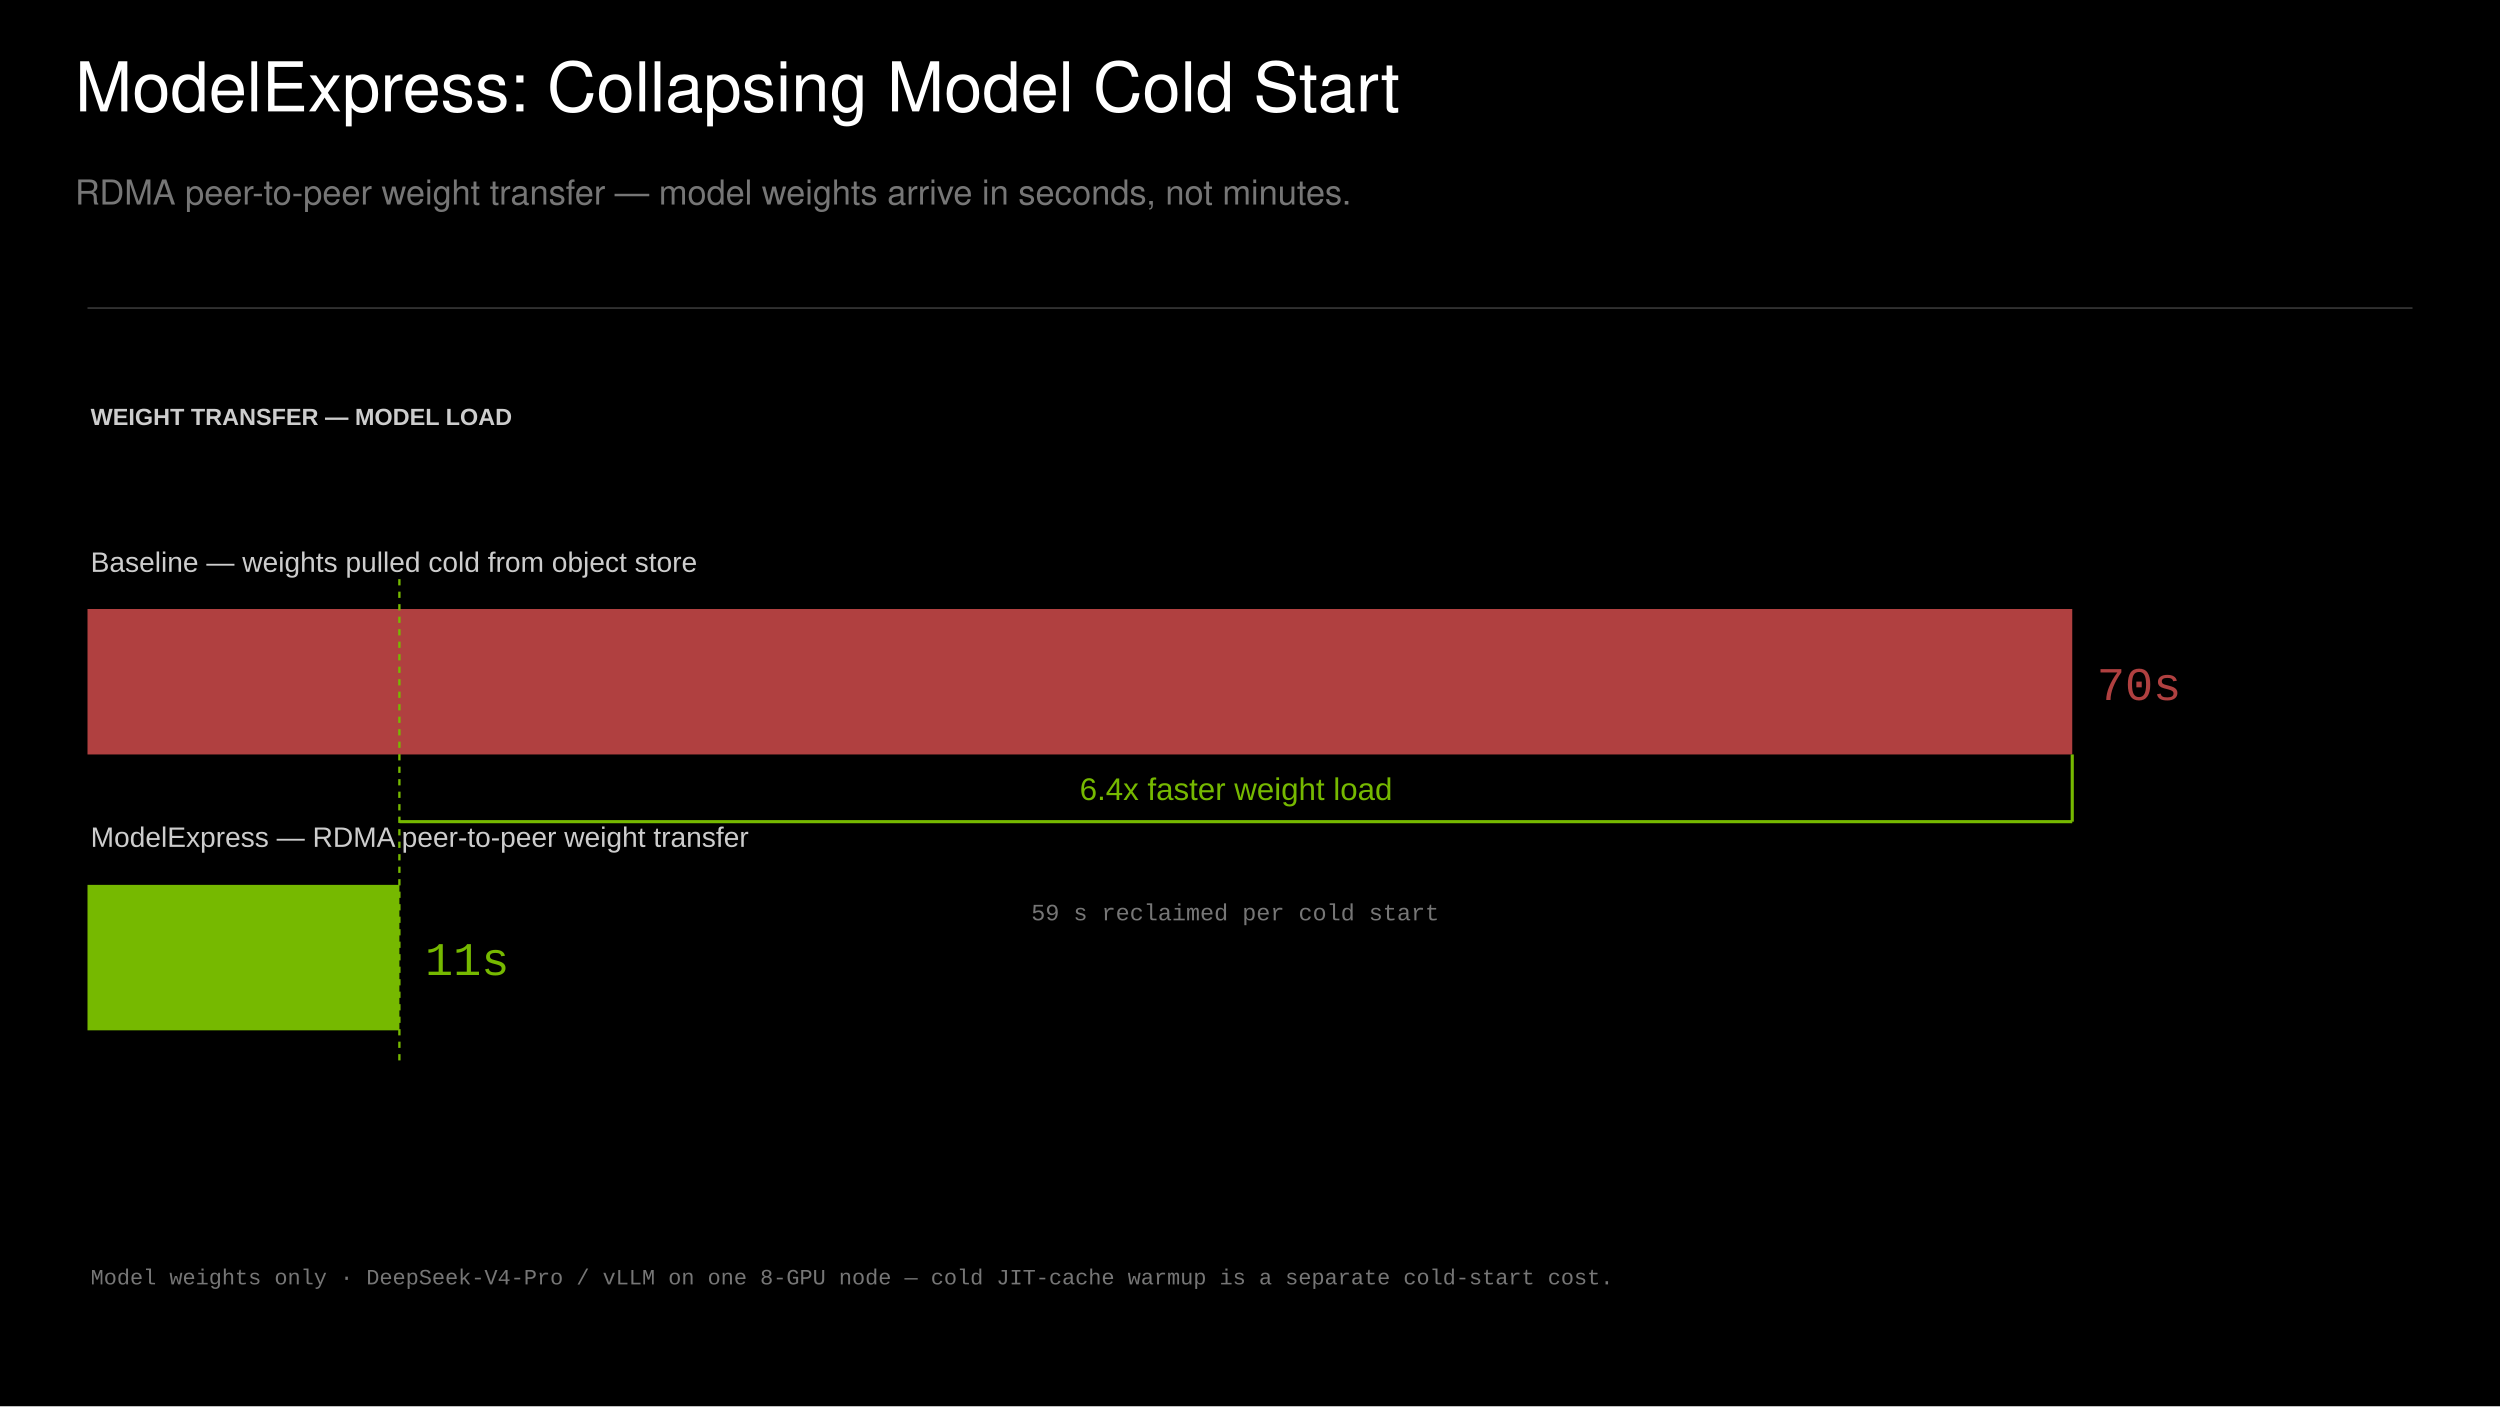
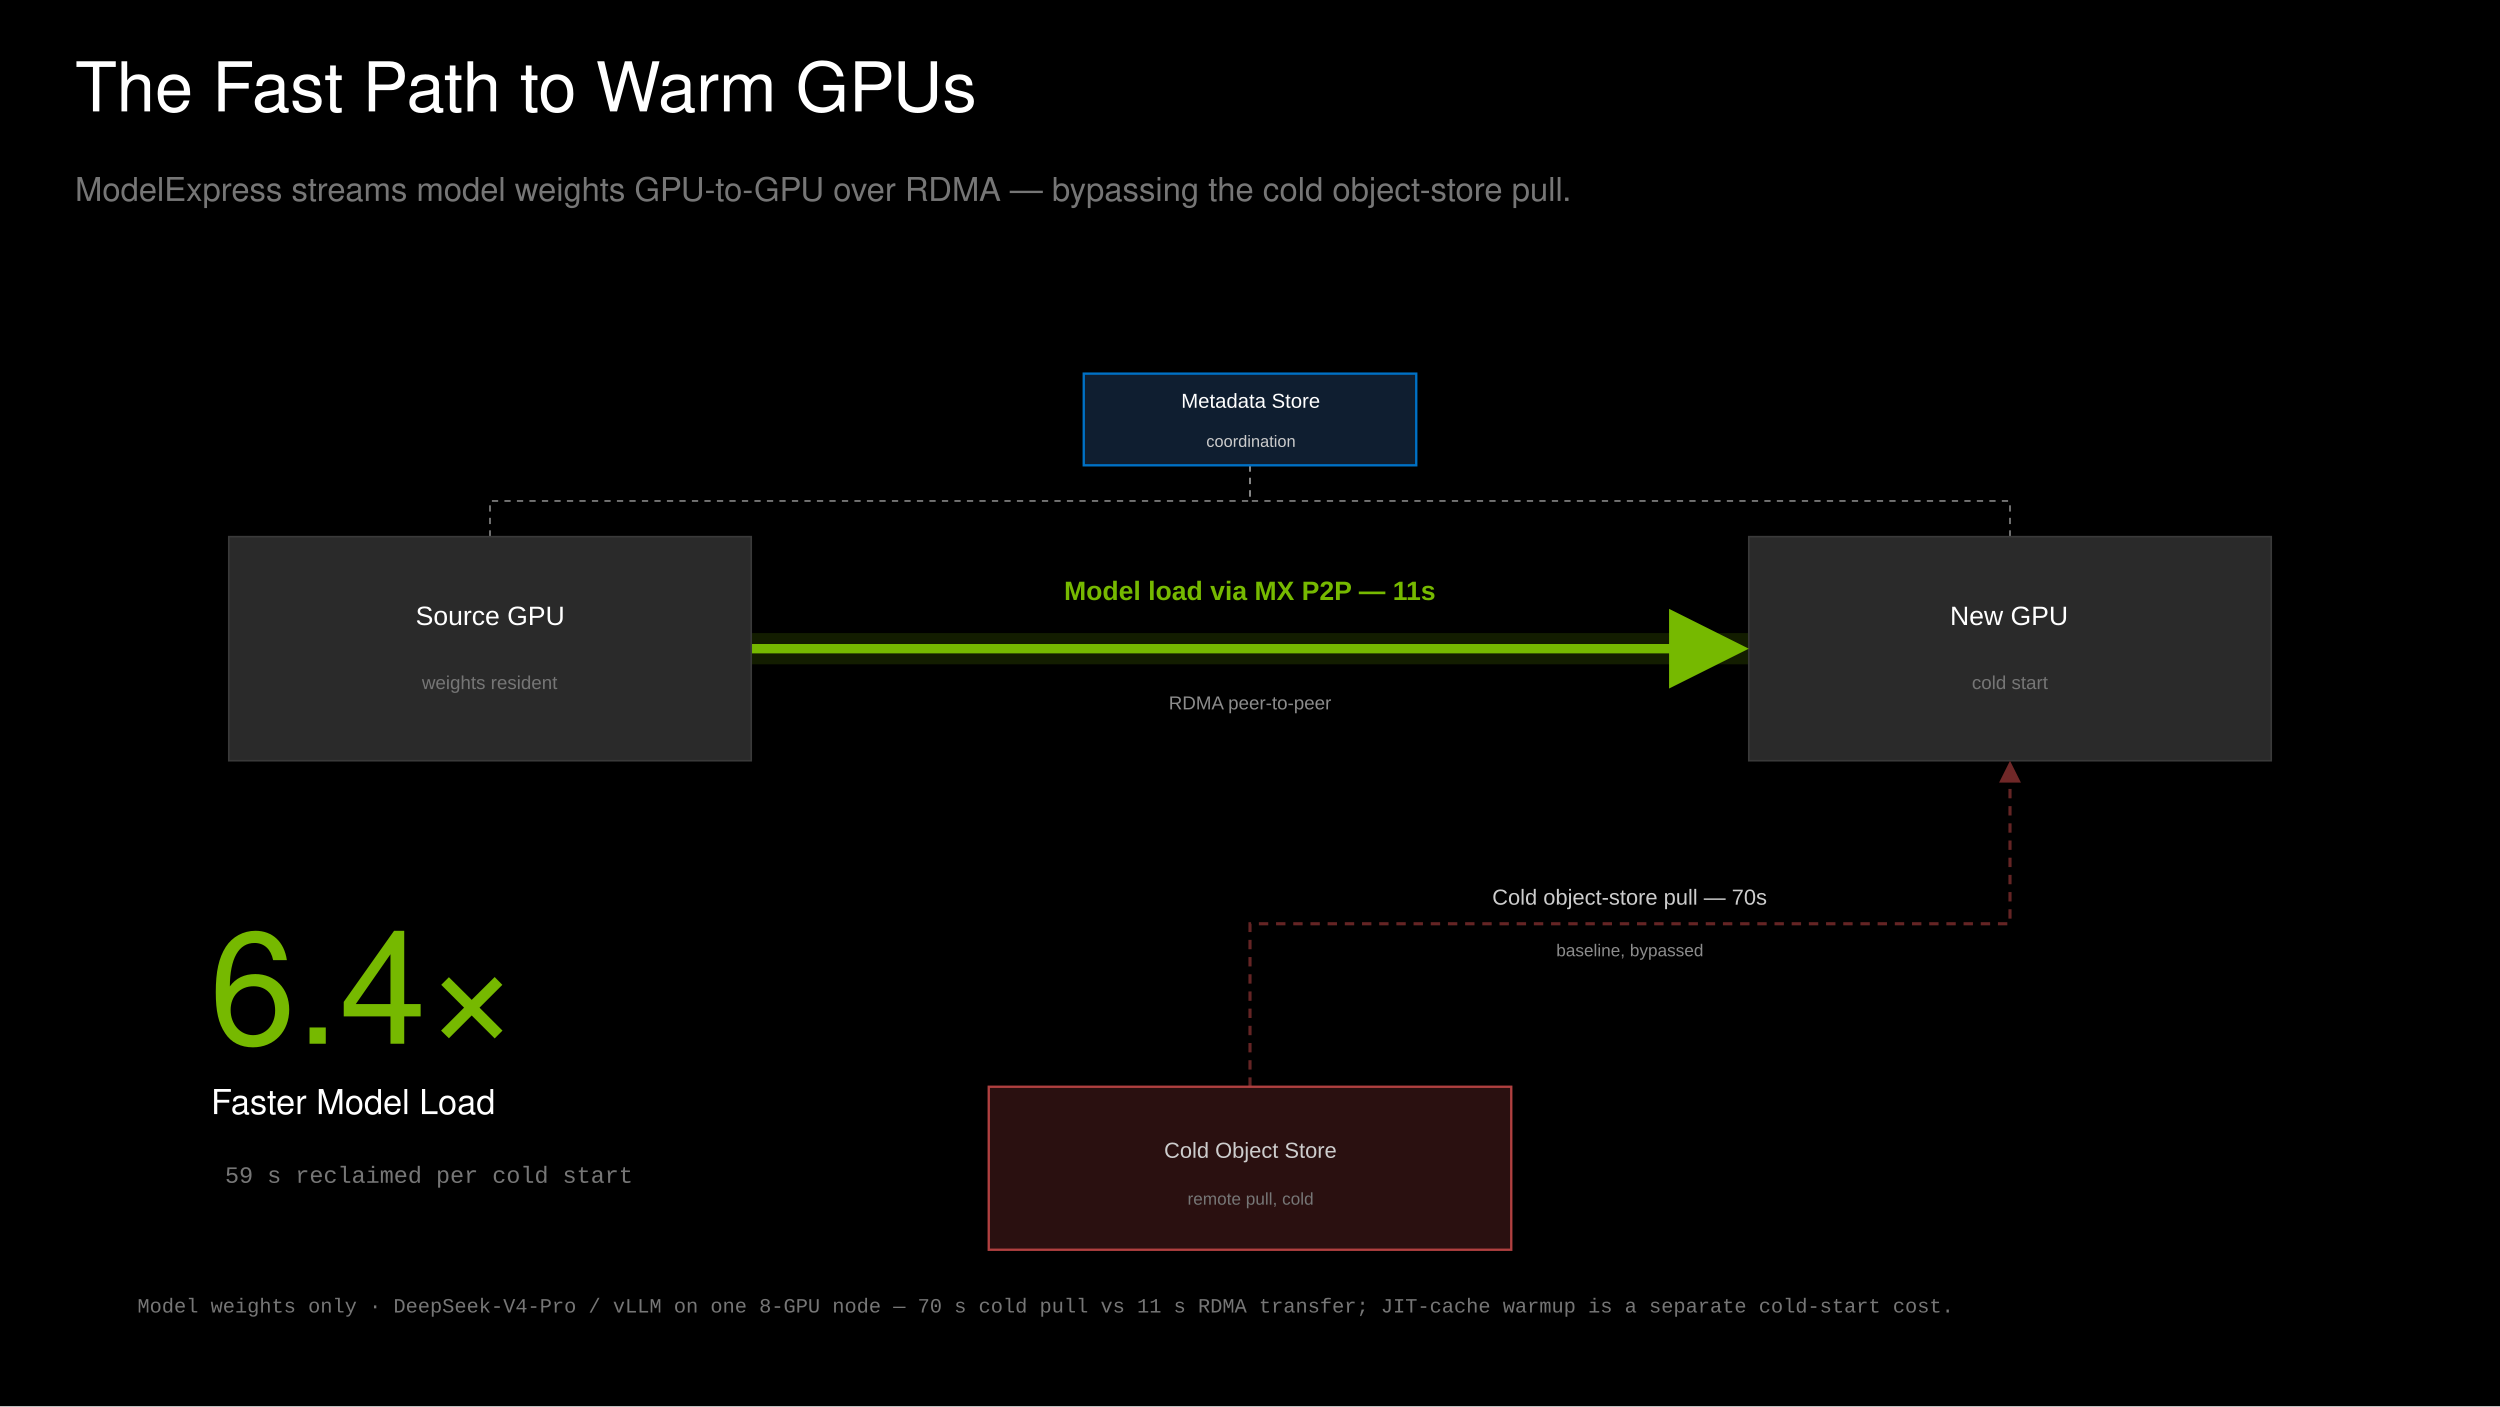
<svg xmlns="http://www.w3.org/2000/svg" class="main-svg" width="1600" height="900" style="" viewBox="0 0 1600 900">
  <rect x="0" y="0" width="1600" height="900" style="fill: rgb(0, 0, 0); fill-opacity: 1;" />
-   <defs id="defs-e5dcbd">
+   <defs id="defs-33d7fd">
    <g class="clips">
-       <clipPath id="clipe5dcbdxyplot" class="plotclip">
-         <rect width="1488" height="642" />
-       </clipPath>
-       <clipPath class="axesclip" id="clipe5dcbdx">
-         <rect x="56" y="0" width="1488" height="900" />
-       </clipPath>
-       <clipPath class="axesclip" id="clipe5dcbdy">
-         <rect x="0" y="210" width="1600" height="642" />
-       </clipPath>
-       <clipPath class="axesclip" id="clipe5dcbdxy">
-         <rect x="56" y="210" width="1488" height="642" />
+       <clipPath id="clip33d7fdxyplot" class="plotclip">
+         <rect width="1520" height="652" />
+       </clipPath>
+       <clipPath class="axesclip" id="clip33d7fdx">
+         <rect x="40" y="0" width="1520" height="900" />
+       </clipPath>
+       <clipPath class="axesclip" id="clip33d7fdy">
+         <rect x="0" y="200" width="1600" height="652" />
+       </clipPath>
+       <clipPath class="axesclip" id="clip33d7fdxy">
+         <rect x="40" y="200" width="1520" height="652" />
      </clipPath>
    </g>
    <g class="gradients" />
    <g class="patterns" />
  </defs>
  <g class="bglayer" />
  <g class="layer-below">
    <g class="imagelayer" />
    <g class="shapelayer" />
  </g>
  <g class="cartesianlayer">
    <g class="subplot xy">
      <g class="layer-subplot">
        <g class="shapelayer" />
        <g class="imagelayer" />
      </g>
      <g class="minor-gridlayer">
        <g class="x" />
        <g class="y" />
      </g>
      <g class="gridlayer">
        <g class="x" />
        <g class="y" />
      </g>
      <g class="zerolinelayer" />
      <g class="layer-between">
        <g class="shapelayer" />
        <g class="imagelayer" />
      </g>
      <path class="xlines-below" />
      <path class="ylines-below" />
      <g class="overlines-below" />
      <g class="xaxislayer-below" />
      <g class="yaxislayer-below" />
      <g class="overaxes-below" />
      <g class="overplot">
-         <g class="xy" transform="translate(56,210)" clip-path="url(#clipe5dcbdxyplot)" />
+         <g class="xy" transform="translate(40,200)" clip-path="url(#clip33d7fdxyplot)">
+           <g class="scatterlayer mlayer">
+             <g class="trace scatter tracecb6cf6" style="stroke-miterlimit: 2; opacity: 1;">
+               <g class="fills" />
+               <g class="errorbars" />
+               <g class="lines">
+                 <path class="js-line" d="M760,97.8L760,120.62L273.6,120.62L273.6,143.44" style="vector-effect: none; fill: none; stroke: rgb(140, 140, 140); stroke-opacity: 1; stroke-dasharray: 4, 4; stroke-width: 1px; opacity: 1;" />
+               </g>
+               <g class="points" />
+               <g class="text" />
+             </g>
+             <g class="trace scatter tracef38e64" style="stroke-miterlimit: 2; opacity: 1;">
+               <g class="fills" />
+               <g class="errorbars" />
+               <g class="lines">
+                 <path class="js-line" d="M760,97.8L760,120.62L1246.4,120.62L1246.4,143.44" style="vector-effect: none; fill: none; stroke: rgb(140, 140, 140); stroke-opacity: 1; stroke-dasharray: 4, 4; stroke-width: 1px; opacity: 1;" />
+               </g>
+               <g class="points" />
+               <g class="text" />
+             </g>
+             <g class="trace scatter tracef84852" style="stroke-miterlimit: 2; opacity: 0.9;">
+               <g class="fills" />
+               <g class="errorbars" />
+               <g class="lines">
+                 <path class="js-line" d="M760,495.52L760,391.2L1246.4,391.2L1246.4,297.31" style="vector-effect: none; fill: none; stroke: rgb(112, 40, 40); stroke-opacity: 1; stroke-dasharray: 6, 5; stroke-width: 2px; opacity: 1;" />
+               </g>
+               <g class="points" />
+               <g class="text" />
+             </g>
+             <g class="trace scatter trace008483" style="stroke-miterlimit: 2; opacity: 0.16;">
+               <g class="fills" />
+               <g class="errorbars" />
+               <g class="lines">
+                 <path class="js-line" d="M440.8,215.16L1079.2,215.16" style="vector-effect: none; fill: none; stroke: rgb(118, 185, 0); stroke-opacity: 1; stroke-width: 20px; opacity: 1;" />
+               </g>
+               <g class="points" />
+               <g class="text" />
+             </g>
+             <g class="trace scatter tracefd5677" style="stroke-miterlimit: 2; opacity: 1;">
+               <g class="fills" />
+               <g class="errorbars" />
+               <g class="lines">
+                 <path class="js-line" d="M440.8,215.16L1042.72,215.16" style="vector-effect: none; fill: none; stroke: rgb(118, 185, 0); stroke-opacity: 1; stroke-width: 6px; opacity: 1;" />
+               </g>
+               <g class="points" />
+               <g class="text" />
+             </g>
+           </g>
+         </g>
      </g>
      <g class="zerolinelayer-above" />
      <path class="xlines-above crisp" d="M0,0" style="fill: none;" />
      <path class="ylines-above crisp" d="M0,0" style="fill: none;" />
      <g class="overlines-above" />
      <g class="xaxislayer-above" />
      <g class="yaxislayer-above" />
      <g class="overaxes-above" />
    </g>
  </g>
  <g class="polarlayer" />
  <g class="smithlayer" />
  <g class="ternarylayer" />
  <g class="geolayer" />
  <g class="funnelarealayer" />
  <g class="pielayer" />
  <g class="iciclelayer" />
  <g class="treemaplayer" />
  <g class="sunburstlayer" />
  <g class="glimages" />
-   <defs id="topdefs-e5dcbd">
+   <defs id="topdefs-33d7fd">
    <g class="clips" />
  </defs>
  <g class="layer-above">
    <g class="imagelayer" />
    <g class="shapelayer">
-       <g class="shape-group" data-index="0">
-         <path data-index="0" fill-rule="evenodd" d="M56,197.16L1544,197.16" style="opacity: 1; stroke: rgb(58, 58, 58); stroke-opacity: 1; fill: rgb(0, 0, 0); fill-opacity: 0; stroke-width: 1px;" />
-       </g>
-       <g class="shape-group" data-index="1" clip-path="url(#clipe5dcbdx)">
-         <path data-index="1" fill-rule="evenodd" d="M56,482.85H1326.24V389.76H56Z" style="opacity: 1; stroke: rgb(0, 0, 0); stroke-opacity: 0; fill: rgb(176, 64, 64); fill-opacity: 1; stroke-width: 0px;" />
-       </g>
-       <g class="shape-group" data-index="2" clip-path="url(#clipe5dcbdx)">
-         <path data-index="2" fill-rule="evenodd" d="M56,659.4H255.61V566.31H56Z" style="opacity: 1; stroke: rgb(0, 0, 0); stroke-opacity: 0; fill: rgb(118, 185, 0); fill-opacity: 1; stroke-width: 0px;" />
-       </g>
-       <g class="shape-group" data-index="3" clip-path="url(#clipe5dcbdx)">
-         <path data-index="3" fill-rule="evenodd" d="M255.61,678.66L255.61,370.5" style="opacity: 1; stroke: rgb(118, 185, 0); stroke-opacity: 1; fill: rgb(0, 0, 0); fill-opacity: 0; stroke-dasharray: 4, 4; stroke-width: 1.5px;" />
-       </g>
-       <g class="shape-group" data-index="4" clip-path="url(#clipe5dcbdx)">
-         <path data-index="4" fill-rule="evenodd" d="M255.61,525.864L1326.24,525.864" style="opacity: 1; stroke: rgb(118, 185, 0); stroke-opacity: 1; fill: rgb(0, 0, 0); fill-opacity: 0; stroke-width: 2px;" />
-       </g>
-       <g class="shape-group" data-index="5" clip-path="url(#clipe5dcbdx)">
-         <path data-index="5" fill-rule="evenodd" d="M1326.24,525.864L1326.24,482.85" style="opacity: 1; stroke: rgb(118, 185, 0); stroke-opacity: 1; fill: rgb(0, 0, 0); fill-opacity: 0; stroke-width: 2px;" />
+       <g class="shape-group" data-index="0" clip-path="url(#clip33d7fdxy)">
+         <path data-index="0" fill-rule="evenodd" d="M146.4,486.88H480.8V343.44H146.4Z" style="opacity: 1; stroke: rgb(58, 58, 58); stroke-opacity: 1; fill: rgb(42, 42, 42); fill-opacity: 1; stroke-width: 1px;" />
+       </g>
+       <g class="shape-group" data-index="1" clip-path="url(#clip33d7fdxy)">
+         <path data-index="1" fill-rule="evenodd" d="M1119.2,486.88H1453.6V343.44H1119.2Z" style="opacity: 1; stroke: rgb(58, 58, 58); stroke-opacity: 1; fill: rgb(42, 42, 42); fill-opacity: 1; stroke-width: 1px;" />
+       </g>
+       <g class="shape-group" data-index="2" clip-path="url(#clip33d7fdxy)">
+         <path data-index="2" fill-rule="evenodd" d="M693.6,297.8H906.4V239.12H693.6Z" style="opacity: 1; stroke: rgb(0, 113, 197); stroke-opacity: 1; fill: rgb(15, 30, 48); fill-opacity: 1; stroke-width: 1.5px;" />
+       </g>
+       <g class="shape-group" data-index="3" clip-path="url(#clip33d7fdxy)">
+         <path data-index="3" fill-rule="evenodd" d="M632.8,799.84H967.2V695.52H632.8Z" style="opacity: 1; stroke: rgb(176, 64, 64); stroke-opacity: 1; fill: rgb(42, 16, 16); fill-opacity: 1; stroke-width: 1.5px;" />
      </g>
    </g>
  </g>
  <g class="infolayer">
    <g class="g-gtitle">
-       <text class="gtitle" x="48" y="40.5" text-anchor="start" dy="0.7em" style="opacity: 1; font-family: 'Helvetica Neue', Helvetica, Arial, sans-serif; font-size: 44px; fill: rgb(255, 255, 255); fill-opacity: 1; font-weight: 300; white-space: pre;">ModelExpress: Collapsing Model Cold Start</text>
-       <text class="gtitle-subtitle" x="48" y="115.5" text-anchor="start" dy="0.7em" style="opacity: 1; font-family: 'Helvetica Neue', Helvetica, Arial, sans-serif; font-size: 22px; fill: rgb(118, 118, 118); fill-opacity: 1; font-weight: 300; white-space: pre;">RDMA peer-to-peer weight transfer — model weights arrive in seconds, not minutes.</text>
+       <text class="gtitle" x="48" y="40.5" text-anchor="start" dy="0.7em" style="opacity: 1; font-family: 'Helvetica Neue', Helvetica, Arial, sans-serif; font-size: 44px; fill: rgb(255, 255, 255); fill-opacity: 1; font-weight: 300; white-space: pre;">The Fast Path to Warm GPUs</text>
+       <text class="gtitle-subtitle" x="48" y="113.9" text-anchor="start" dy="0.7em" style="opacity: 1; font-family: 'Helvetica Neue', Helvetica, Arial, sans-serif; font-size: 21px; fill: rgb(118, 118, 118); fill-opacity: 1; font-weight: 300; white-space: pre;">ModelExpress streams model weights GPU-to-GPU over RDMA — bypassing the cold object-store pull.</text>
    </g>
    <g class="annotation" data-index="0" style="opacity: 1;">
-       <g class="annotation-text-g" transform="rotate(0,193,266.91)">
-         <g class="cursor-pointer" transform="translate(56,256)">
-           <rect class="bg" x="0.5" y="0.5" width="273" height="20" style="stroke-width: 1px; stroke: rgb(0, 0, 0); stroke-opacity: 0; fill: rgb(0, 0, 0); fill-opacity: 0;" />
-           <text class="annotation-text" text-anchor="middle" x="136.859" y="16" style="font-family: Arial, Helvetica, sans-serif; font-size: 15px; fill: rgb(205, 205, 205); fill-opacity: 1; font-weight: 600; white-space: pre;">WEIGHT TRANSFER — MODEL LOAD</text>
-         </g>
+       <g class="annotation-text-g" transform="rotate(0,1286.4,497.31)">
+         <g class="cursor-pointer" transform="translate(1284,495)">
+           <rect class="bg" x="0.5" y="0.5" width="3" height="3" style="stroke-width: 1px; stroke: rgb(0, 0, 0); stroke-opacity: 0; fill: rgb(0, 0, 0); fill-opacity: 0;" />
+           <text class="annotation-text" text-anchor="middle" x="2" y="2" style="font-family: Arial, Helvetica, sans-serif; font-size: 12px; fill: rgb(255, 255, 255); fill-opacity: 1; white-space: pre;" />
+         </g>
+       </g>
+       <g class="annotation-arrow-g" style="opacity: 1;">
+         <path d="M1286.4,495.81L1286.4,486.88" style="stroke-width: 2px; stroke: rgb(112, 40, 40); stroke-opacity: 1; stroke-dasharray: 0px, 0px, 5.29px, 8.93px;" />
+         <path d="M-3.7,-2.5V2.5L1.3,0Z" transform="translate(1286.4,490.52)rotate(-90)scale(2.8)" style="fill: rgb(112, 40, 40); stroke-width: 0;" />
      </g>
    </g>
    <g class="annotation" data-index="1" style="opacity: 1;">
-       <g class="annotation-text-g" transform="rotate(0,252,359.784)">
-         <g class="cursor-pointer" transform="translate(56,348)">
-           <rect class="bg" x="0.5" y="0.5" width="391" height="23" style="stroke-width: 1px; stroke: rgb(0, 0, 0); stroke-opacity: 0; fill: rgb(0, 0, 0); fill-opacity: 0;" />
-           <text class="annotation-text" text-anchor="middle" x="196.102" y="18" style="font-family: Arial, Helvetica, sans-serif; font-size: 18px; fill: rgb(205, 205, 205); fill-opacity: 1; white-space: pre;">Baseline — weights pulled cold from object store</text>
-         </g>
+       <g class="annotation-text-g" transform="rotate(0,1082.72,415.16)">
+         <g class="cursor-pointer" transform="translate(1081,413)">
+           <rect class="bg" x="0.5" y="0.5" width="3" height="3" style="stroke-width: 1px; stroke: rgb(0, 0, 0); stroke-opacity: 0; fill: rgb(0, 0, 0); fill-opacity: 0;" />
+           <text class="annotation-text" text-anchor="middle" x="2" y="2" style="font-family: Arial, Helvetica, sans-serif; font-size: 12px; fill: rgb(255, 255, 255); fill-opacity: 1; white-space: pre;" />
+         </g>
+       </g>
+       <g class="annotation-arrow-g" style="opacity: 1;">
+         <path d="M1084.22,415.16L1119.2,415.16" style="stroke-width: 6px; stroke: rgb(118, 185, 0); stroke-opacity: 1; stroke-dasharray: 0px, 0px, 21.72px, 34.98px;" />
+         <path d="M-3.7,-2.5V2.5L1.3,0Z" transform="translate(1105.94,415.16)scale(10.2)" style="fill: rgb(118, 185, 0); stroke-width: 0;" />
      </g>
    </g>
    <g class="annotation" data-index="2" style="opacity: 1;">
-       <g class="annotation-text-g" transform="rotate(0,268.5,536.334)">
-         <g class="cursor-pointer" transform="translate(56,524)">
-           <rect class="bg" x="0.5" y="0.5" width="424" height="23" style="stroke-width: 1px; stroke: rgb(0, 0, 0); stroke-opacity: 0; fill: rgb(0, 0, 0); fill-opacity: 0;" />
-           <text class="annotation-text" text-anchor="middle" x="212.586" y="18" style="font-family: Arial, Helvetica, sans-serif; font-size: 18px; fill: rgb(205, 205, 205); fill-opacity: 1; white-space: pre;">ModelExpress — RDMA peer-to-peer weight transfer</text>
+       <g class="annotation-text-g" transform="rotate(0,313.6,394.3)">
+         <g class="cursor-pointer" transform="translate(264,383)">
+           <rect class="bg" x="0.5" y="0.5" width="98" height="22" style="stroke-width: 1px; stroke: rgb(0, 0, 0); stroke-opacity: 0; fill: rgb(0, 0, 0); fill-opacity: 0;" />
+           <text class="annotation-text" text-anchor="middle" x="49.719" y="17" style="font-family: Arial, Helvetica, sans-serif; font-size: 17px; fill: rgb(255, 255, 255); fill-opacity: 1; white-space: pre;">Source GPU</text>
        </g>
      </g>
    </g>
    <g class="annotation" data-index="3" style="opacity: 1;">
-       <g class="annotation-text-g" transform="rotate(0,1369.24,436.305)">
-         <g class="cursor-pointer" transform="translate(1340,415)">
-           <rect class="bg" x="0.5" y="0.5" width="57" height="42" style="stroke-width: 1px; stroke: rgb(0, 0, 0); stroke-opacity: 0; fill: rgb(0, 0, 0); fill-opacity: 0;" />
-           <text class="annotation-text" text-anchor="middle" x="29.008" y="33" style="font-family: 'Roboto Mono', 'SF Mono', Menlo, Consolas, 'Liberation Mono', monospace; font-size: 30px; fill: rgb(176, 64, 64); fill-opacity: 1; font-weight: 500; white-space: pre;">70s</text>
+       <g class="annotation-text-g" transform="rotate(0,313.6,437.33)">
+         <g class="cursor-pointer" transform="translate(268,428)">
+           <rect class="bg" x="0.5" y="0.5" width="90" height="17" style="stroke-width: 1px; stroke: rgb(0, 0, 0); stroke-opacity: 0; fill: rgb(0, 0, 0); fill-opacity: 0;" />
+           <text class="annotation-text" text-anchor="middle" x="45.359" y="13" style="font-family: Arial, Helvetica, sans-serif; font-size: 12px; fill: rgb(118, 118, 118); fill-opacity: 1; white-space: pre;">weights resident</text>
        </g>
      </g>
    </g>
    <g class="annotation" data-index="4" style="opacity: 1;">
-       <g class="annotation-text-g" transform="rotate(0,298.61,612.855)">
-         <g class="cursor-pointer" transform="translate(270,591)">
-           <rect class="bg" x="0.5" y="0.5" width="57" height="42" style="stroke-width: 1px; stroke: rgb(0, 0, 0); stroke-opacity: 0; fill: rgb(0, 0, 0); fill-opacity: 0;" />
-           <text class="annotation-text" text-anchor="middle" x="29.008" y="33" style="font-family: 'Roboto Mono', 'SF Mono', Menlo, Consolas, 'Liberation Mono', monospace; font-size: 30px; fill: rgb(118, 185, 0); fill-opacity: 1; font-weight: 500; white-space: pre;">11s</text>
+       <g class="annotation-text-g" transform="rotate(0,1286.4,394.3)">
+         <g class="cursor-pointer" transform="translate(1246,383)">
+           <rect class="bg" x="0.5" y="0.5" width="79" height="22" style="stroke-width: 1px; stroke: rgb(0, 0, 0); stroke-opacity: 0; fill: rgb(0, 0, 0); fill-opacity: 0;" />
+           <text class="annotation-text" text-anchor="middle" x="39.789" y="17" style="font-family: Arial, Helvetica, sans-serif; font-size: 17px; fill: rgb(255, 255, 255); fill-opacity: 1; white-space: pre;">New GPU</text>
        </g>
      </g>
    </g>
    <g class="annotation" data-index="5" style="opacity: 1;">
-       <g class="annotation-text-g" transform="rotate(0,790.93,505.16)">
-         <g class="cursor-pointer" transform="translate(689,492)">
-           <rect class="bg" x="0.5" y="0.5" width="203" height="25" style="stroke-width: 1px; stroke: rgb(0, 0, 0); stroke-opacity: 0; fill: rgb(0, 0, 0); fill-opacity: 0;" />
-           <text class="annotation-text" text-anchor="middle" x="102.062" y="20" style="font-family: Arial, Helvetica, sans-serif; font-size: 20px; fill: rgb(118, 185, 0); fill-opacity: 1; font-weight: 500; white-space: pre;">6.4x faster weight load</text>
+       <g class="annotation-text-g" transform="rotate(0,1286.4,437.33)">
+         <g class="cursor-pointer" transform="translate(1260,428)">
+           <rect class="bg" x="0.5" y="0.5" width="52" height="17" style="stroke-width: 1px; stroke: rgb(0, 0, 0); stroke-opacity: 0; fill: rgb(0, 0, 0); fill-opacity: 0;" />
+           <text class="annotation-text" text-anchor="middle" x="26.344" y="13" style="font-family: Arial, Helvetica, sans-serif; font-size: 12px; fill: rgb(118, 118, 118); fill-opacity: 1; white-space: pre;">cold start</text>
        </g>
      </g>
    </g>
    <g class="annotation" data-index="6" style="opacity: 1;">
-       <g class="annotation-text-g" transform="rotate(0,790.93,582.804)">
-         <g class="cursor-pointer" transform="translate(658,571)">
+       <g class="annotation-text-g" transform="rotate(0,800,256.07)">
+         <g class="cursor-pointer" transform="translate(754,247)">
+           <rect class="bg" x="0.5" y="0.5" width="92" height="18" style="stroke-width: 1px; stroke: rgb(0, 0, 0); stroke-opacity: 0; fill: rgb(0, 0, 0); fill-opacity: 0;" />
+           <text class="annotation-text" text-anchor="middle" x="46.445" y="14" style="font-family: Arial, Helvetica, sans-serif; font-size: 13px; fill: rgb(255, 255, 255); fill-opacity: 1; white-space: pre;">Metadata Store</text>
+         </g>
+       </g>
+     </g>
+     <g class="annotation" data-index="7" style="opacity: 1;">
+       <g class="annotation-text-g" transform="rotate(0,800,282.15)">
+         <g class="cursor-pointer" transform="translate(770,274)">
+           <rect class="bg" x="0.5" y="0.5" width="60" height="15" style="stroke-width: 1px; stroke: rgb(0, 0, 0); stroke-opacity: 0; fill: rgb(0, 0, 0); fill-opacity: 0;" />
+           <text class="annotation-text" text-anchor="middle" x="30.609" y="12" style="font-family: Arial, Helvetica, sans-serif; font-size: 10.5px; fill: rgb(205, 205, 205); fill-opacity: 1; white-space: pre;">coordination</text>
+         </g>
+       </g>
+     </g>
+     <g class="annotation" data-index="8" style="opacity: 1;">
+       <g class="annotation-text-g" transform="rotate(0,800,735.94)">
+         <g class="cursor-pointer" transform="translate(743,726)">
+           <rect class="bg" x="0.5" y="0.5" width="114" height="19" style="stroke-width: 1px; stroke: rgb(0, 0, 0); stroke-opacity: 0; fill: rgb(0, 0, 0); fill-opacity: 0;" />
+           <text class="annotation-text" text-anchor="middle" x="57.25" y="15" style="font-family: Arial, Helvetica, sans-serif; font-size: 14px; fill: rgb(205, 205, 205); fill-opacity: 1; white-space: pre;">Cold Object Store</text>
+         </g>
+       </g>
+     </g>
+     <g class="annotation" data-index="9" style="opacity: 1;">
+       <g class="annotation-text-g" transform="rotate(0,800,767.24)">
+         <g class="cursor-pointer" transform="translate(758,759)">
+           <rect class="bg" x="0.5" y="0.5" width="84" height="15" style="stroke-width: 1px; stroke: rgb(0, 0, 0); stroke-opacity: 0; fill: rgb(0, 0, 0); fill-opacity: 0;" />
+           <text class="annotation-text" text-anchor="middle" x="42.359" y="12" style="font-family: Arial, Helvetica, sans-serif; font-size: 11px; fill: rgb(118, 118, 118); fill-opacity: 1; white-space: pre;">remote pull, cold</text>
+         </g>
+       </g>
+     </g>
+     <g class="annotation" data-index="10" style="opacity: 1;">
+       <g class="annotation-text-g" transform="rotate(0,800,378.65)">
+         <g class="cursor-pointer" transform="translate(679,367)">
+           <rect class="bg" x="0.5" y="0.5" width="241" height="22" style="stroke-width: 1px; stroke: rgb(0, 0, 0); stroke-opacity: 0; fill: rgb(0, 0, 0); fill-opacity: 0;" />
+           <text class="annotation-text" text-anchor="middle" x="120.891" y="17" style="font-family: Arial, Helvetica, sans-serif; font-size: 17px; fill: rgb(118, 185, 0); fill-opacity: 1; font-weight: 600; white-space: pre;">Model load via MX P2P — 11s</text>
+         </g>
+       </g>
+     </g>
+     <g class="annotation" data-index="11" style="opacity: 1;">
+       <g class="annotation-text-g" transform="rotate(0,800,450.37)">
+         <g class="cursor-pointer" transform="translate(746,441)">
+           <rect class="bg" x="0.5" y="0.5" width="107" height="17" style="stroke-width: 1px; stroke: rgb(0, 0, 0); stroke-opacity: 0; fill: rgb(0, 0, 0); fill-opacity: 0;" />
+           <text class="annotation-text" text-anchor="middle" x="54.023" y="13" style="font-family: Arial, Helvetica, sans-serif; font-size: 12px; fill: rgb(140, 140, 140); fill-opacity: 1; white-space: pre;">RDMA peer-to-peer</text>
+         </g>
+       </g>
+     </g>
+     <g class="annotation" data-index="12" style="opacity: 1;">
+       <g class="annotation-text-g" transform="rotate(0,1043.2,573.6)">
+         <g class="cursor-pointer" transform="translate(953,564)">
+           <rect class="bg" x="0.5" y="0.5" width="179" height="19" style="stroke-width: 1px; stroke: rgb(0, 0, 0); stroke-opacity: 0; fill: rgb(0, 0, 0); fill-opacity: 0;" />
+           <text class="annotation-text" text-anchor="middle" x="89.938" y="15" style="font-family: Arial, Helvetica, sans-serif; font-size: 14px; fill: rgb(205, 205, 205); fill-opacity: 1; white-space: pre;">Cold object-store pull — 70s</text>
+         </g>
+       </g>
+     </g>
+     <g class="annotation" data-index="13" style="opacity: 1;">
+       <g class="annotation-text-g" transform="rotate(0,1043.2,608.15)">
+         <g class="cursor-pointer" transform="translate(994,600)">
+           <rect class="bg" x="0.5" y="0.5" width="97" height="15" style="stroke-width: 1px; stroke: rgb(0, 0, 0); stroke-opacity: 0; fill: rgb(0, 0, 0); fill-opacity: 0;" />
+           <text class="annotation-text" text-anchor="middle" x="49.094" y="12" style="font-family: Arial, Helvetica, sans-serif; font-size: 11px; fill: rgb(140, 140, 140); fill-opacity: 1; white-space: pre;">baseline, bypassed</text>
+         </g>
+       </g>
+     </g>
+     <g class="annotation" data-index="14" style="opacity: 1;">
+       <g class="annotation-text-g" transform="rotate(0,232.7,630.32)">
+         <g class="cursor-pointer" transform="translate(131,569)">
+           <rect class="bg" x="0.5" y="0.5" width="202" height="121" style="stroke-width: 1px; stroke: rgb(0, 0, 0); stroke-opacity: 0; fill: rgb(0, 0, 0); fill-opacity: 0;" />
+           <text class="annotation-text" text-anchor="middle" x="101.5" y="99" style="font-family: 'Helvetica Neue', Helvetica, Arial, sans-serif; font-size: 100px; fill: rgb(118, 185, 0); fill-opacity: 1; font-weight: 300; white-space: pre;">6.4×</text>
+         </g>
+       </g>
+     </g>
+     <g class="annotation" data-index="15" style="opacity: 1;">
+       <g class="annotation-text-g" transform="rotate(0,225.8,705.3)">
+         <g class="cursor-pointer" transform="translate(139,690)">
+           <rect class="bg" x="0.5" y="0.5" width="173" height="29" style="stroke-width: 1px; stroke: rgb(0, 0, 0); stroke-opacity: 0; fill: rgb(0, 0, 0); fill-opacity: 0;" />
+           <text class="annotation-text" text-anchor="middle" x="87.023" y="23" style="font-family: 'Helvetica Neue', Helvetica, Arial, sans-serif; font-size: 22px; fill: rgb(255, 255, 255); fill-opacity: 1; font-weight: 300; white-space: pre;">Faster Model Load</text>
+         </g>
+       </g>
+     </g>
+     <g class="annotation" data-index="16" style="opacity: 1;">
+       <g class="annotation-text-g" transform="rotate(0,274.34,750.94)">
+         <g class="cursor-pointer" transform="translate(142,739)">
          <rect class="bg" x="0.5" y="0.5" width="264" height="23" style="stroke-width: 1px; stroke: rgb(0, 0, 0); stroke-opacity: 0; fill: rgb(0, 0, 0); fill-opacity: 0;" />
          <text class="annotation-text" text-anchor="middle" x="132.523" y="18" style="font-family: 'Roboto Mono', 'SF Mono', Menlo, Consolas, 'Liberation Mono', monospace; font-size: 15px; fill: rgb(118, 118, 118); fill-opacity: 1; white-space: pre;">59 s reclaimed per cold start</text>
        </g>
      </g>
    </g>
-     <g class="annotation" data-index="7" style="opacity: 1;">
-       <g class="annotation-text-g" transform="rotate(0,545.5,816.69)">
-         <g class="cursor-pointer" transform="translate(56,805)">
-           <rect class="bg" x="0.5" y="0.5" width="978" height="22" style="stroke-width: 1px; stroke: rgb(0, 0, 0); stroke-opacity: 0; fill: rgb(0, 0, 0); fill-opacity: 0;" />
-           <text class="annotation-text" text-anchor="middle" x="489.281" y="17" style="font-family: 'Roboto Mono', 'SF Mono', Menlo, Consolas, 'Liberation Mono', monospace; font-size: 14px; fill: rgb(118, 118, 118); fill-opacity: 1; white-space: pre;">Model weights only · DeepSeek-V4-Pro / vLLM on one 8-GPU node — cold JIT-cache warmup is a separate cold-start cost.</text>
+     <g class="annotation" data-index="17" style="opacity: 1;">
+       <g class="annotation-text-g" transform="rotate(0,668.6,835.05)">
+         <g class="cursor-pointer" transform="translate(86,824)">
+           <rect class="bg" x="0.5" y="0.5" width="1165" height="21" style="stroke-width: 1px; stroke: rgb(0, 0, 0); stroke-opacity: 0; fill: rgb(0, 0, 0); fill-opacity: 0;" />
+           <text class="annotation-text" text-anchor="middle" x="583.195" y="16" style="font-family: 'Roboto Mono', 'SF Mono', Menlo, Consolas, 'Liberation Mono', monospace; font-size: 13px; fill: rgb(118, 118, 118); fill-opacity: 1; white-space: pre;">Model weights only · DeepSeek-V4-Pro / vLLM on one 8-GPU node — 70 s cold pull vs 11 s RDMA transfer; JIT-cache warmup is a separate cold-start cost.</text>
        </g>
      </g>
    </g>
  </g>
</svg>
